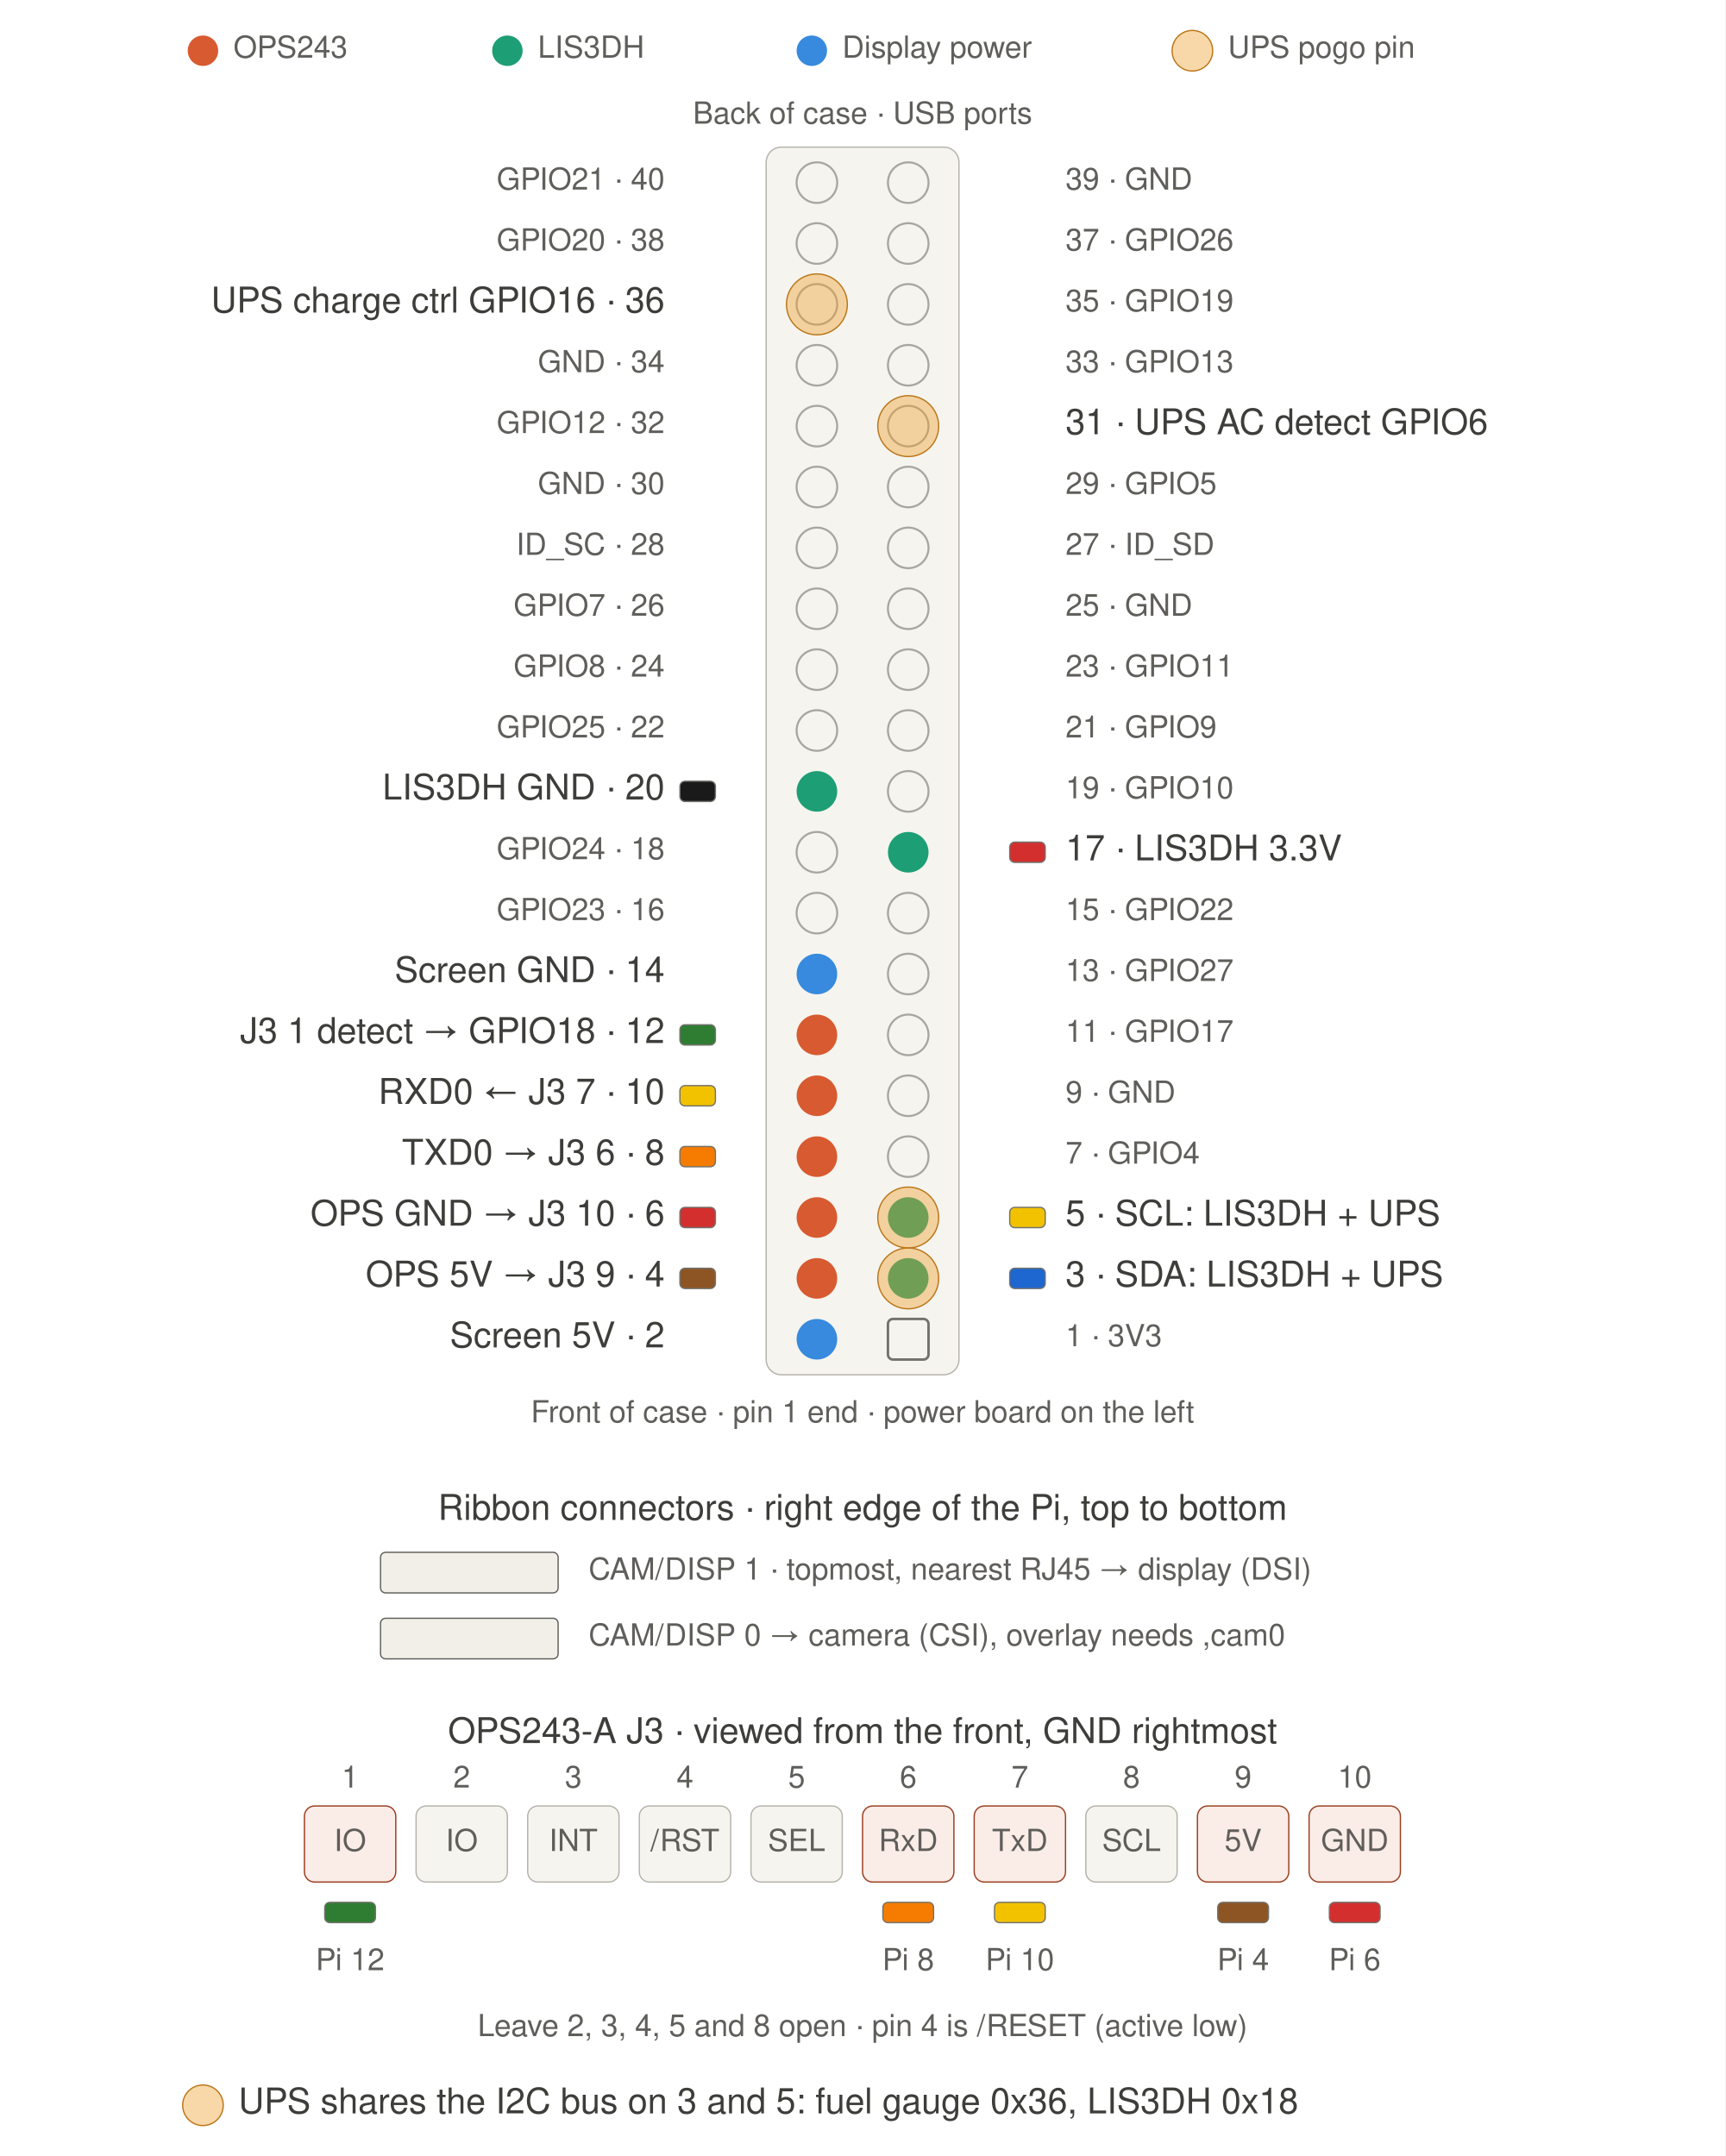
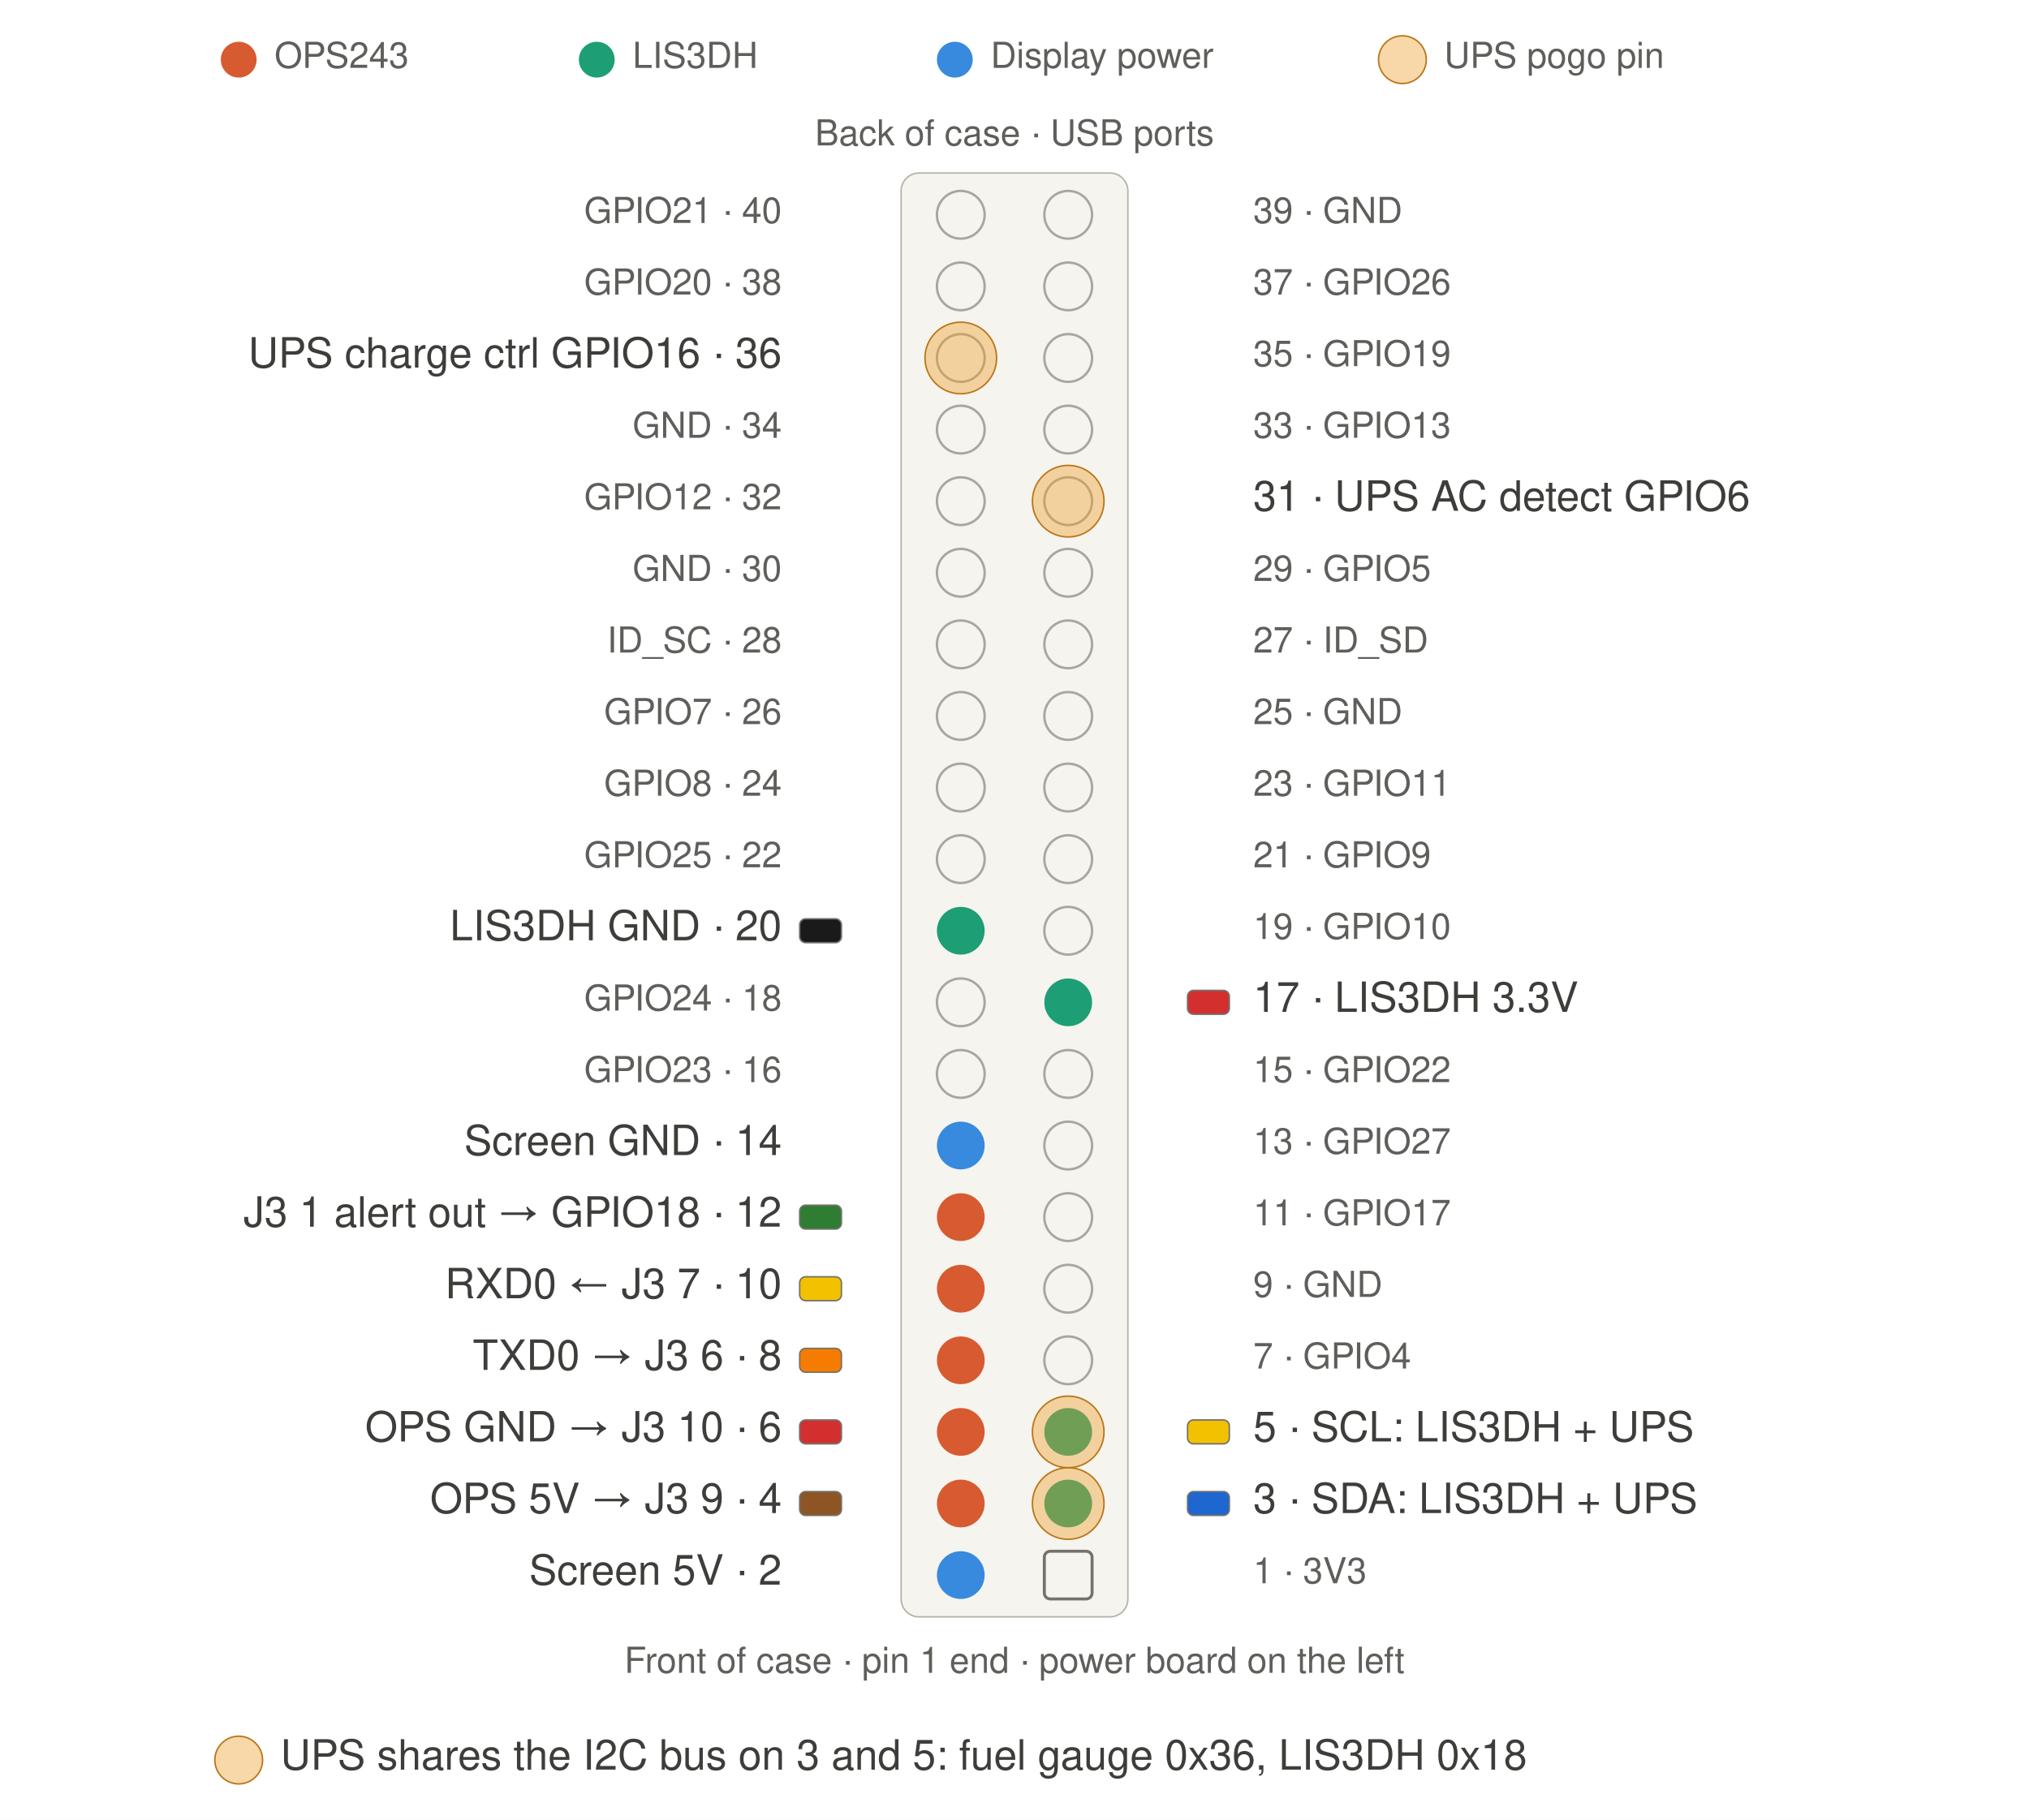
- <svg xmlns="http://www.w3.org/2000/svg" width="680" height="850" viewBox="0 0 680 850" role="img">
+ <svg xmlns="http://www.w3.org/2000/svg" width="680" height="610" viewBox="0 0 680 610" role="img">
  <style>
  .ts { font-family: "Helvetica Neue", Helvetica, Arial, sans-serif; font-size: 12px; fill: #5F5E5A; }
  .th { font-family: "Helvetica Neue", Helvetica, Arial, sans-serif; font-size: 14px; font-weight: 500; fill: #3d3d3a; }
  .t { font-family: "Helvetica Neue", Helvetica, Arial, sans-serif; font-size: 14px; fill: #3d3d3a; }
</style>
-   <rect x="0" y="0" width="680" height="850" fill="#FFFFFF" />
+   <rect x="0" y="0" width="680" height="610" fill="#FFFFFF" />
  <circle cx="80" cy="20" r="6" fill="#D85A30" />
  <text class="ts" x="92" y="20" dominant-baseline="central">OPS243</text>
  <circle cx="200" cy="20" r="6" fill="#1D9E75" />
  <text class="ts" x="212" y="20" dominant-baseline="central">LIS3DH</text>
  <circle cx="320" cy="20" r="6" fill="#378ADD" />
  <text class="ts" x="332" y="20" dominant-baseline="central">Display power</text>
  <circle cx="470" cy="20" r="8" fill="#EF9F27" fill-opacity="0.4" stroke="#BA7517" stroke-width="0.5" />
  <text class="ts" x="484" y="20" dominant-baseline="central">UPS pogo pin</text>
  <text class="ts" x="340" y="46" text-anchor="middle" dominant-baseline="central">Back of case · USB ports</text>
  <rect x="302" y="58" width="76" height="484" rx="6" fill="#F5F4EF" stroke="#B4B2A9" stroke-width="0.5" />
  <rect x="350" y="520" width="16" height="16" rx="2" fill="none" stroke="#73726C" stroke-width="1" />
  <circle cx="322" cy="528" r="8" fill="#378ADD" />
  <circle cx="358" cy="504" r="8" fill="#1D9E75" />
  <circle cx="322" cy="504" r="8" fill="#D85A30" />
  <circle cx="358" cy="480" r="8" fill="#1D9E75" />
  <circle cx="322" cy="480" r="8" fill="#D85A30" />
  <circle cx="358" cy="456" r="8" fill="none" stroke="#73726C" stroke-width="0.8" opacity="0.6" />
  <circle cx="322" cy="456" r="8" fill="#D85A30" />
  <circle cx="358" cy="432" r="8" fill="none" stroke="#73726C" stroke-width="0.8" opacity="0.6" />
  <circle cx="322" cy="432" r="8" fill="#D85A30" />
  <circle cx="358" cy="408" r="8" fill="none" stroke="#73726C" stroke-width="0.8" opacity="0.6" />
  <circle cx="322" cy="408" r="8" fill="#D85A30" />
  <circle cx="358" cy="384" r="8" fill="none" stroke="#73726C" stroke-width="0.8" opacity="0.6" />
  <circle cx="322" cy="384" r="8" fill="#378ADD" />
  <circle cx="358" cy="360" r="8" fill="none" stroke="#73726C" stroke-width="0.8" opacity="0.6" />
  <circle cx="322" cy="360" r="8" fill="none" stroke="#73726C" stroke-width="0.8" opacity="0.6" />
  <circle cx="358" cy="336" r="8" fill="#1D9E75" />
  <circle cx="322" cy="336" r="8" fill="none" stroke="#73726C" stroke-width="0.8" opacity="0.6" />
  <circle cx="358" cy="312" r="8" fill="none" stroke="#73726C" stroke-width="0.8" opacity="0.6" />
  <circle cx="322" cy="312" r="8" fill="#1D9E75" />
  <circle cx="358" cy="288" r="8" fill="none" stroke="#73726C" stroke-width="0.8" opacity="0.6" />
  <circle cx="322" cy="288" r="8" fill="none" stroke="#73726C" stroke-width="0.8" opacity="0.6" />
  <circle cx="358" cy="264" r="8" fill="none" stroke="#73726C" stroke-width="0.8" opacity="0.6" />
  <circle cx="322" cy="264" r="8" fill="none" stroke="#73726C" stroke-width="0.8" opacity="0.6" />
  <circle cx="358" cy="240" r="8" fill="none" stroke="#73726C" stroke-width="0.8" opacity="0.6" />
  <circle cx="322" cy="240" r="8" fill="none" stroke="#73726C" stroke-width="0.8" opacity="0.6" />
  <circle cx="358" cy="216" r="8" fill="none" stroke="#73726C" stroke-width="0.8" opacity="0.6" />
  <circle cx="322" cy="216" r="8" fill="none" stroke="#73726C" stroke-width="0.8" opacity="0.6" />
  <circle cx="358" cy="192" r="8" fill="none" stroke="#73726C" stroke-width="0.8" opacity="0.6" />
  <circle cx="322" cy="192" r="8" fill="none" stroke="#73726C" stroke-width="0.8" opacity="0.6" />
  <circle cx="358" cy="168" r="8" fill="none" stroke="#73726C" stroke-width="0.8" opacity="0.6" />
  <circle cx="322" cy="168" r="8" fill="none" stroke="#73726C" stroke-width="0.8" opacity="0.6" />
  <circle cx="358" cy="144" r="8" fill="none" stroke="#73726C" stroke-width="0.8" opacity="0.6" />
  <circle cx="322" cy="144" r="8" fill="none" stroke="#73726C" stroke-width="0.8" opacity="0.6" />
  <circle cx="358" cy="120" r="8" fill="none" stroke="#73726C" stroke-width="0.8" opacity="0.6" />
  <circle cx="322" cy="120" r="8" fill="none" stroke="#73726C" stroke-width="0.8" opacity="0.6" />
  <circle cx="358" cy="96" r="8" fill="none" stroke="#73726C" stroke-width="0.8" opacity="0.6" />
  <circle cx="322" cy="96" r="8" fill="none" stroke="#73726C" stroke-width="0.8" opacity="0.6" />
  <circle cx="358" cy="72" r="8" fill="none" stroke="#73726C" stroke-width="0.8" opacity="0.6" />
  <circle cx="322" cy="72" r="8" fill="none" stroke="#73726C" stroke-width="0.8" opacity="0.6" />
  <circle cx="358" cy="504" r="12" fill="#EF9F27" fill-opacity="0.4" stroke="#BA7517" stroke-width="0.5" />
  <circle cx="322" cy="120" r="12" fill="#EF9F27" fill-opacity="0.4" stroke="#BA7517" stroke-width="0.5" />
  <circle cx="358" cy="480" r="12" fill="#EF9F27" fill-opacity="0.4" stroke="#BA7517" stroke-width="0.5" />
  <circle cx="358" cy="168" r="12" fill="#EF9F27" fill-opacity="0.4" stroke="#BA7517" stroke-width="0.5" />
  <rect x="268" y="500" width="14" height="8" rx="2" fill="#8D5524" stroke="#73726C" stroke-width="0.5" />
  <rect x="268" y="476" width="14" height="8" rx="2" fill="#D32F2F" stroke="#73726C" stroke-width="0.5" />
  <rect x="268" y="452" width="14" height="8" rx="2" fill="#F57C00" stroke="#73726C" stroke-width="0.5" />
  <rect x="268" y="428" width="14" height="8" rx="2" fill="#F2C200" stroke="#73726C" stroke-width="0.5" />
  <rect x="268" y="404" width="14" height="8" rx="2" fill="#2E7D32" stroke="#73726C" stroke-width="0.5" />
  <rect x="268" y="308" width="14" height="8" rx="2" fill="#1A1A1A" stroke="#73726C" stroke-width="0.5" />
  <rect x="398" y="500" width="14" height="8" rx="2" fill="#1E66D0" stroke="#73726C" stroke-width="0.5" />
  <rect x="398" y="476" width="14" height="8" rx="2" fill="#F2C200" stroke="#73726C" stroke-width="0.5" />
  <rect x="398" y="332" width="14" height="8" rx="2" fill="#D32F2F" stroke="#73726C" stroke-width="0.5" />
  <text class="th" x="262" y="528" text-anchor="end" dominant-baseline="central">Screen 5V · 2</text>
  <text class="th" x="262" y="504" text-anchor="end" dominant-baseline="central">OPS 5V → J3 9 · 4</text>
  <text class="th" x="262" y="480" text-anchor="end" dominant-baseline="central">OPS GND → J3 10 · 6</text>
  <text class="th" x="262" y="456" text-anchor="end" dominant-baseline="central">TXD0 → J3 6 · 8</text>
  <text class="th" x="262" y="432" text-anchor="end" dominant-baseline="central">RXD0 ← J3 7 · 10</text>
-   <text class="th" x="262" y="408" text-anchor="end" dominant-baseline="central">J3 1 detect → GPIO18 · 12</text>
+   <text class="th" x="262" y="408" text-anchor="end" dominant-baseline="central">J3 1 alert out → GPIO18 · 12</text>
  <text class="th" x="262" y="384" text-anchor="end" dominant-baseline="central">Screen GND · 14</text>
  <text class="ts" x="262" y="360" text-anchor="end" dominant-baseline="central">GPIO23 · 16</text>
  <text class="ts" x="262" y="336" text-anchor="end" dominant-baseline="central">GPIO24 · 18</text>
  <text class="th" x="262" y="312" text-anchor="end" dominant-baseline="central">LIS3DH GND · 20</text>
  <text class="ts" x="262" y="288" text-anchor="end" dominant-baseline="central">GPIO25 · 22</text>
  <text class="ts" x="262" y="264" text-anchor="end" dominant-baseline="central">GPIO8 · 24</text>
  <text class="ts" x="262" y="240" text-anchor="end" dominant-baseline="central">GPIO7 · 26</text>
  <text class="ts" x="262" y="216" text-anchor="end" dominant-baseline="central">ID_SC · 28</text>
  <text class="ts" x="262" y="192" text-anchor="end" dominant-baseline="central">GND · 30</text>
  <text class="ts" x="262" y="168" text-anchor="end" dominant-baseline="central">GPIO12 · 32</text>
  <text class="ts" x="262" y="144" text-anchor="end" dominant-baseline="central">GND · 34</text>
  <text class="th" x="262" y="120" text-anchor="end" dominant-baseline="central">UPS charge ctrl GPIO16 · 36</text>
  <text class="ts" x="262" y="96" text-anchor="end" dominant-baseline="central">GPIO20 · 38</text>
  <text class="ts" x="262" y="72" text-anchor="end" dominant-baseline="central">GPIO21 · 40</text>
  <text class="ts" x="420" y="528" dominant-baseline="central">1 · 3V3</text>
  <text class="th" x="420" y="504" dominant-baseline="central">3 · SDA: LIS3DH + UPS</text>
  <text class="th" x="420" y="480" dominant-baseline="central">5 · SCL: LIS3DH + UPS</text>
  <text class="ts" x="420" y="456" dominant-baseline="central">7 · GPIO4</text>
  <text class="ts" x="420" y="432" dominant-baseline="central">9 · GND</text>
  <text class="ts" x="420" y="408" dominant-baseline="central">11 · GPIO17</text>
  <text class="ts" x="420" y="384" dominant-baseline="central">13 · GPIO27</text>
  <text class="ts" x="420" y="360" dominant-baseline="central">15 · GPIO22</text>
  <text class="th" x="420" y="336" dominant-baseline="central">17 · LIS3DH 3.3V</text>
  <text class="ts" x="420" y="312" dominant-baseline="central">19 · GPIO10</text>
  <text class="ts" x="420" y="288" dominant-baseline="central">21 · GPIO9</text>
  <text class="ts" x="420" y="264" dominant-baseline="central">23 · GPIO11</text>
  <text class="ts" x="420" y="240" dominant-baseline="central">25 · GND</text>
  <text class="ts" x="420" y="216" dominant-baseline="central">27 · ID_SD</text>
  <text class="ts" x="420" y="192" dominant-baseline="central">29 · GPIO5</text>
  <text class="th" x="420" y="168" dominant-baseline="central">31 · UPS AC detect GPIO6</text>
  <text class="ts" x="420" y="144" dominant-baseline="central">33 · GPIO13</text>
  <text class="ts" x="420" y="120" dominant-baseline="central">35 · GPIO19</text>
  <text class="ts" x="420" y="96" dominant-baseline="central">37 · GPIO26</text>
  <text class="ts" x="420" y="72" dominant-baseline="central">39 · GND</text>
  <text class="ts" x="340" y="558" text-anchor="middle" dominant-baseline="central">Front of case · pin 1 end · power board on the left</text>
-   <text class="th" x="340" y="596" text-anchor="middle" dominant-baseline="central">Ribbon connectors · right edge of the Pi, top to bottom</text>
-   <rect x="150" y="612" width="70" height="16" rx="2" fill="#F1EFE8" stroke="#5F5E5A" stroke-width="0.5" />
-   <text class="ts" x="232" y="620" dominant-baseline="central">CAM/DISP 1 · topmost, nearest RJ45 → display (DSI)</text>
-   <rect x="150" y="638" width="70" height="16" rx="2" fill="#F1EFE8" stroke="#5F5E5A" stroke-width="0.5" />
-   <text class="ts" x="232" y="646" dominant-baseline="central">CAM/DISP 0 → camera (CSI), overlay needs ,cam0</text>
-   <text class="th" x="340" y="684" text-anchor="middle" dominant-baseline="central">OPS243-A J3 · viewed from the front, GND rightmost</text>
-   <text class="ts" x="138" y="702" text-anchor="middle" dominant-baseline="central">1</text>
-   <rect x="120" y="712" width="36" height="30" rx="4" fill="#FAECE7" stroke="#993C1D" stroke-width="0.5" />
-   <text class="ts" x="138" y="727" text-anchor="middle" dominant-baseline="central" fill="#712B13">IO</text>
-   <rect x="128" y="750" width="20" height="8" rx="2" fill="#2E7D32" stroke="#73726C" stroke-width="0.5" />
-   <text class="ts" x="138" y="774" text-anchor="middle" dominant-baseline="central">Pi 12</text>
-   <text class="ts" x="182" y="702" text-anchor="middle" dominant-baseline="central">2</text>
-   <rect x="164" y="712" width="36" height="30" rx="4" fill="#F5F4EF" stroke="#B4B2A9" stroke-width="0.5" />
-   <text class="ts" x="182" y="727" text-anchor="middle" dominant-baseline="central">IO</text>
-   <text class="ts" x="226" y="702" text-anchor="middle" dominant-baseline="central">3</text>
-   <rect x="208" y="712" width="36" height="30" rx="4" fill="#F5F4EF" stroke="#B4B2A9" stroke-width="0.5" />
-   <text class="ts" x="226" y="727" text-anchor="middle" dominant-baseline="central">INT</text>
-   <text class="ts" x="270" y="702" text-anchor="middle" dominant-baseline="central">4</text>
-   <rect x="252" y="712" width="36" height="30" rx="4" fill="#F5F4EF" stroke="#B4B2A9" stroke-width="0.5" />
-   <text class="ts" x="270" y="727" text-anchor="middle" dominant-baseline="central">/RST</text>
-   <text class="ts" x="314" y="702" text-anchor="middle" dominant-baseline="central">5</text>
-   <rect x="296" y="712" width="36" height="30" rx="4" fill="#F5F4EF" stroke="#B4B2A9" stroke-width="0.5" />
-   <text class="ts" x="314" y="727" text-anchor="middle" dominant-baseline="central">SEL</text>
-   <text class="ts" x="358" y="702" text-anchor="middle" dominant-baseline="central">6</text>
-   <rect x="340" y="712" width="36" height="30" rx="4" fill="#FAECE7" stroke="#993C1D" stroke-width="0.5" />
-   <text class="ts" x="358" y="727" text-anchor="middle" dominant-baseline="central" fill="#712B13">RxD</text>
-   <rect x="348" y="750" width="20" height="8" rx="2" fill="#F57C00" stroke="#73726C" stroke-width="0.5" />
-   <text class="ts" x="358" y="774" text-anchor="middle" dominant-baseline="central">Pi 8</text>
-   <text class="ts" x="402" y="702" text-anchor="middle" dominant-baseline="central">7</text>
-   <rect x="384" y="712" width="36" height="30" rx="4" fill="#FAECE7" stroke="#993C1D" stroke-width="0.5" />
-   <text class="ts" x="402" y="727" text-anchor="middle" dominant-baseline="central" fill="#712B13">TxD</text>
-   <rect x="392" y="750" width="20" height="8" rx="2" fill="#F2C200" stroke="#73726C" stroke-width="0.5" />
-   <text class="ts" x="402" y="774" text-anchor="middle" dominant-baseline="central">Pi 10</text>
-   <text class="ts" x="446" y="702" text-anchor="middle" dominant-baseline="central">8</text>
-   <rect x="428" y="712" width="36" height="30" rx="4" fill="#F5F4EF" stroke="#B4B2A9" stroke-width="0.5" />
-   <text class="ts" x="446" y="727" text-anchor="middle" dominant-baseline="central">SCL</text>
-   <text class="ts" x="490" y="702" text-anchor="middle" dominant-baseline="central">9</text>
-   <rect x="472" y="712" width="36" height="30" rx="4" fill="#FAECE7" stroke="#993C1D" stroke-width="0.5" />
-   <text class="ts" x="490" y="727" text-anchor="middle" dominant-baseline="central" fill="#712B13">5V</text>
-   <rect x="480" y="750" width="20" height="8" rx="2" fill="#8D5524" stroke="#73726C" stroke-width="0.5" />
-   <text class="ts" x="490" y="774" text-anchor="middle" dominant-baseline="central">Pi 4</text>
-   <text class="ts" x="534" y="702" text-anchor="middle" dominant-baseline="central">10</text>
-   <rect x="516" y="712" width="36" height="30" rx="4" fill="#FAECE7" stroke="#993C1D" stroke-width="0.5" />
-   <text class="ts" x="534" y="727" text-anchor="middle" dominant-baseline="central" fill="#712B13">GND</text>
-   <rect x="524" y="750" width="20" height="8" rx="2" fill="#D32F2F" stroke="#73726C" stroke-width="0.5" />
-   <text class="ts" x="534" y="774" text-anchor="middle" dominant-baseline="central">Pi 6</text>
-   <text class="ts" x="340" y="800" text-anchor="middle" dominant-baseline="central">Leave 2, 3, 4, 5 and 8 open · pin 4 is /RESET (active low)</text>
-   <circle cx="80" cy="830" r="8" fill="#EF9F27" fill-opacity="0.4" stroke="#BA7517" stroke-width="0.5" />
-   <text class="t" x="94" y="830" dominant-baseline="central">UPS shares the I2C bus on 3 and 5: fuel gauge 0x36, LIS3DH 0x18</text>
+   <circle cx="80" cy="590" r="8" fill="#EF9F27" fill-opacity="0.4" stroke="#BA7517" stroke-width="0.5" />
+   <text class="t" x="94" y="590" dominant-baseline="central">UPS shares the I2C bus on 3 and 5: fuel gauge 0x36, LIS3DH 0x18</text>
</svg>
